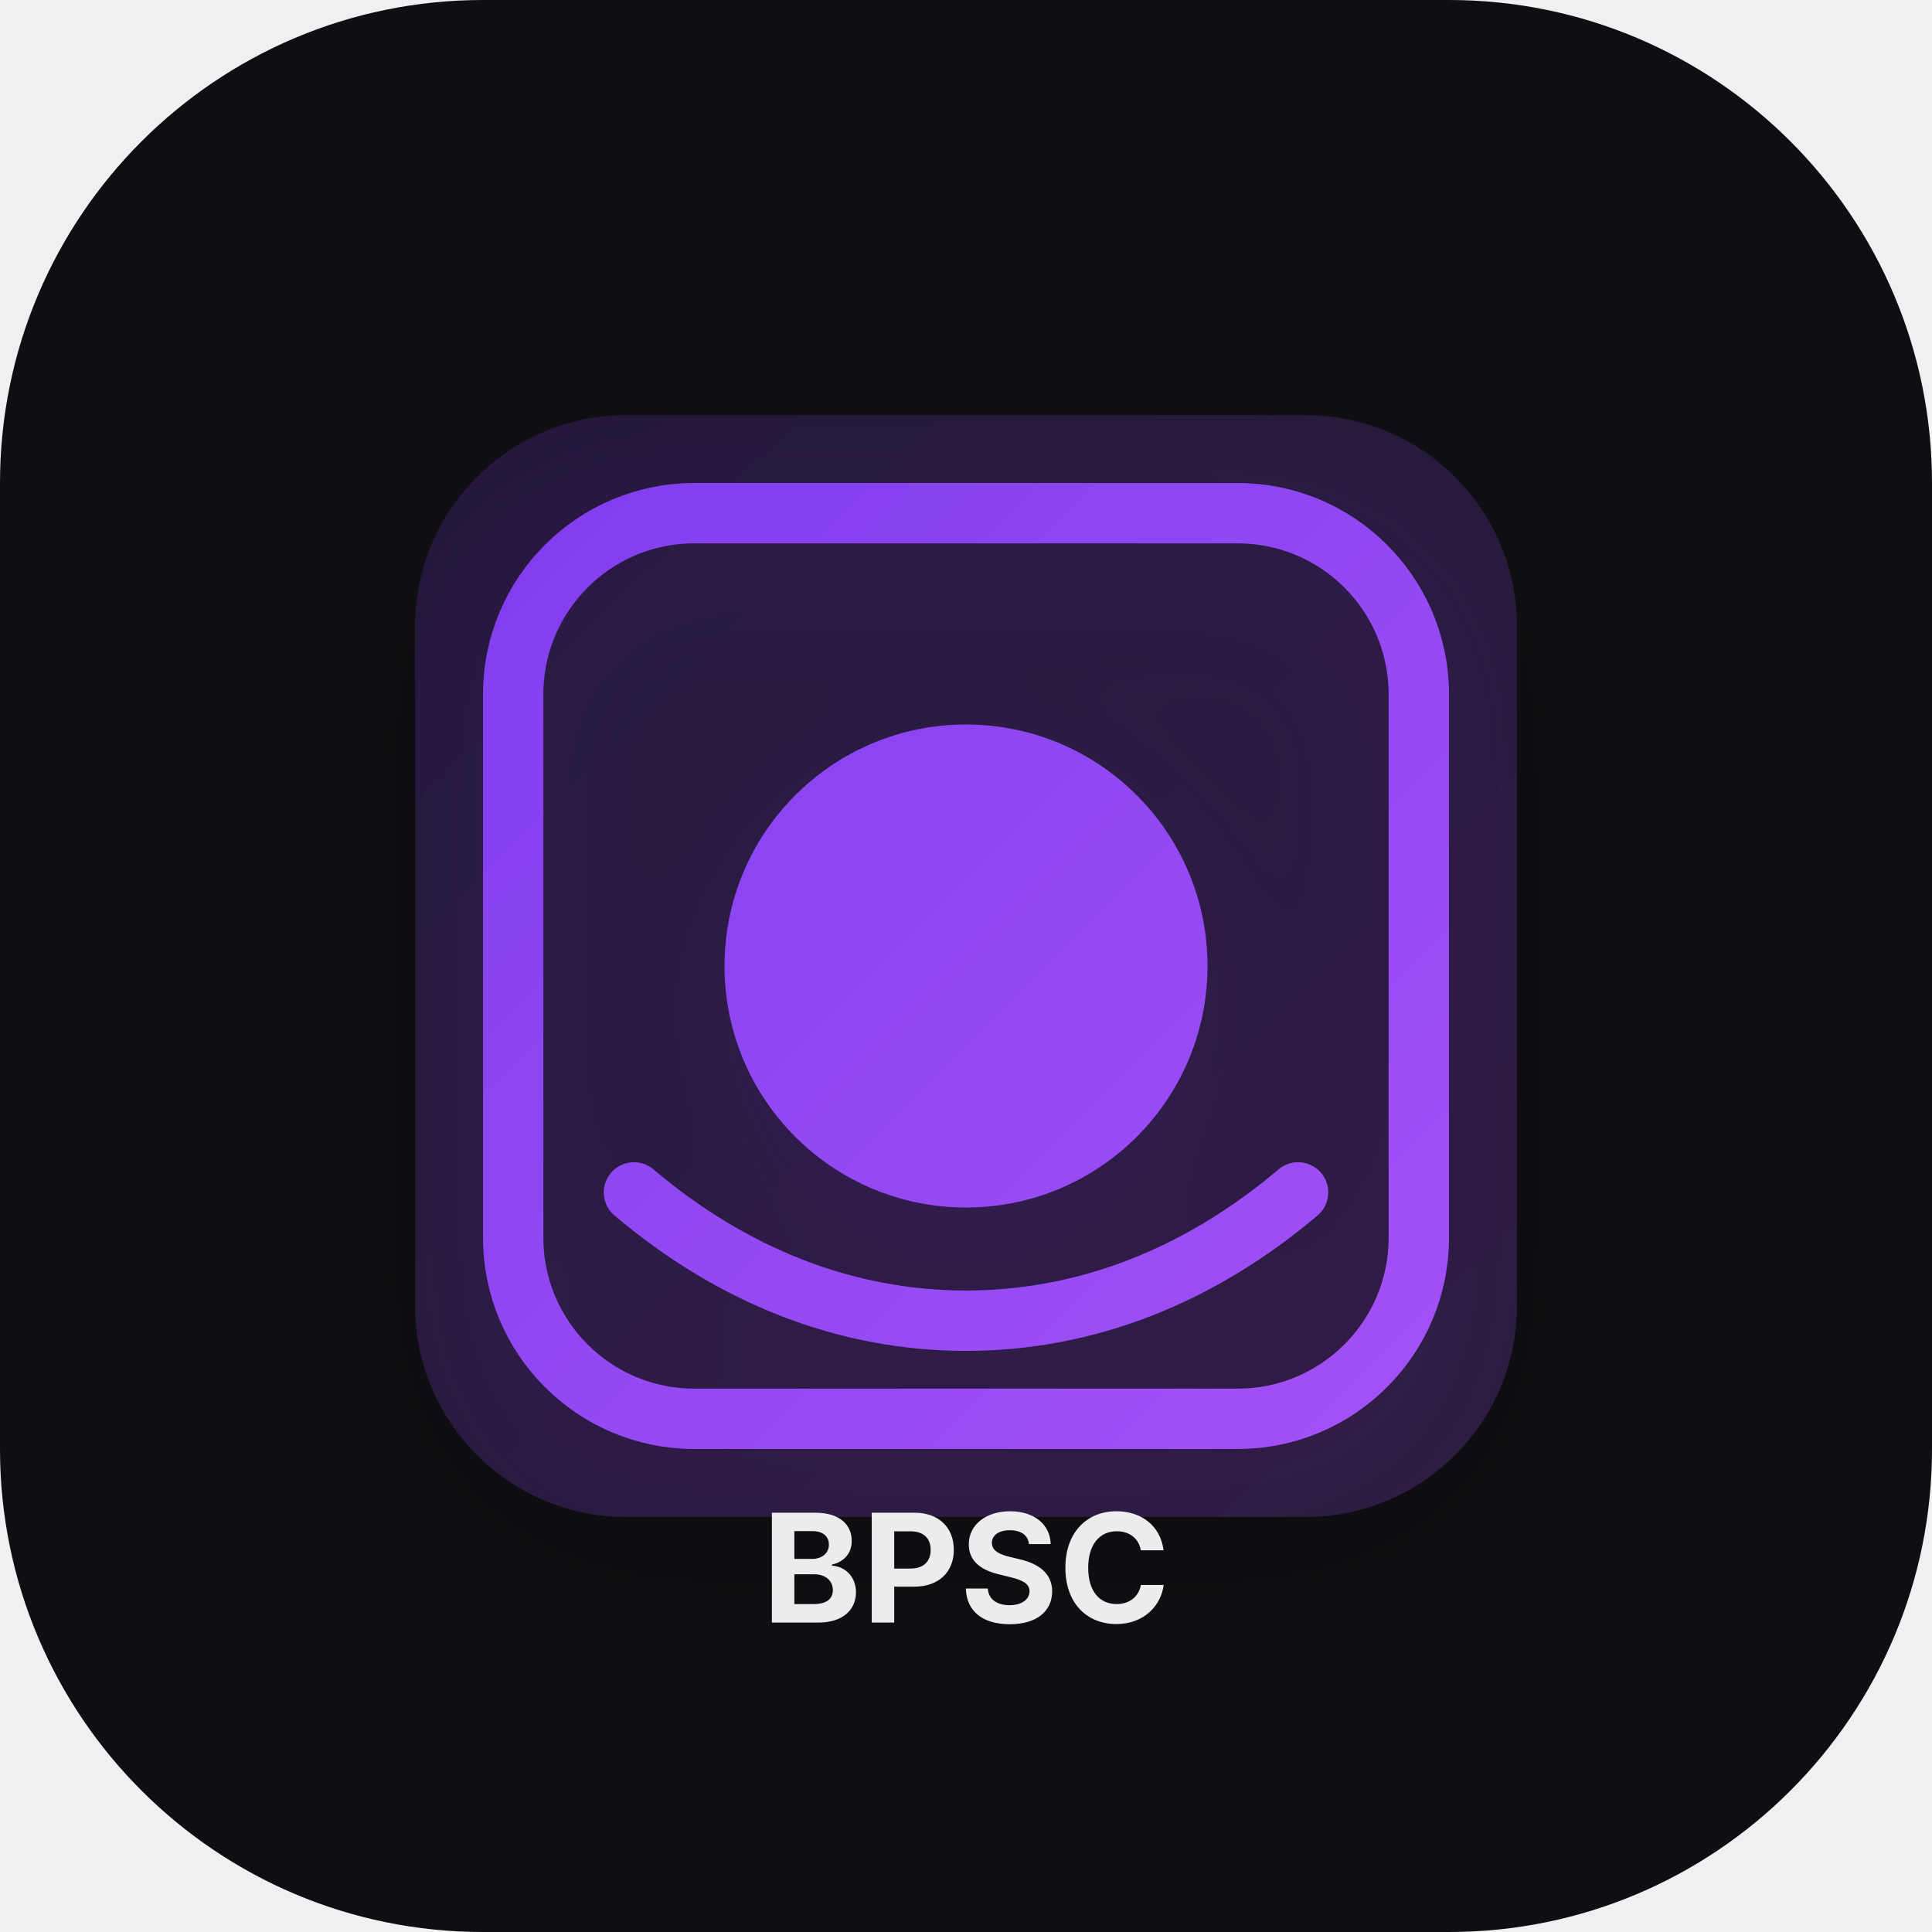
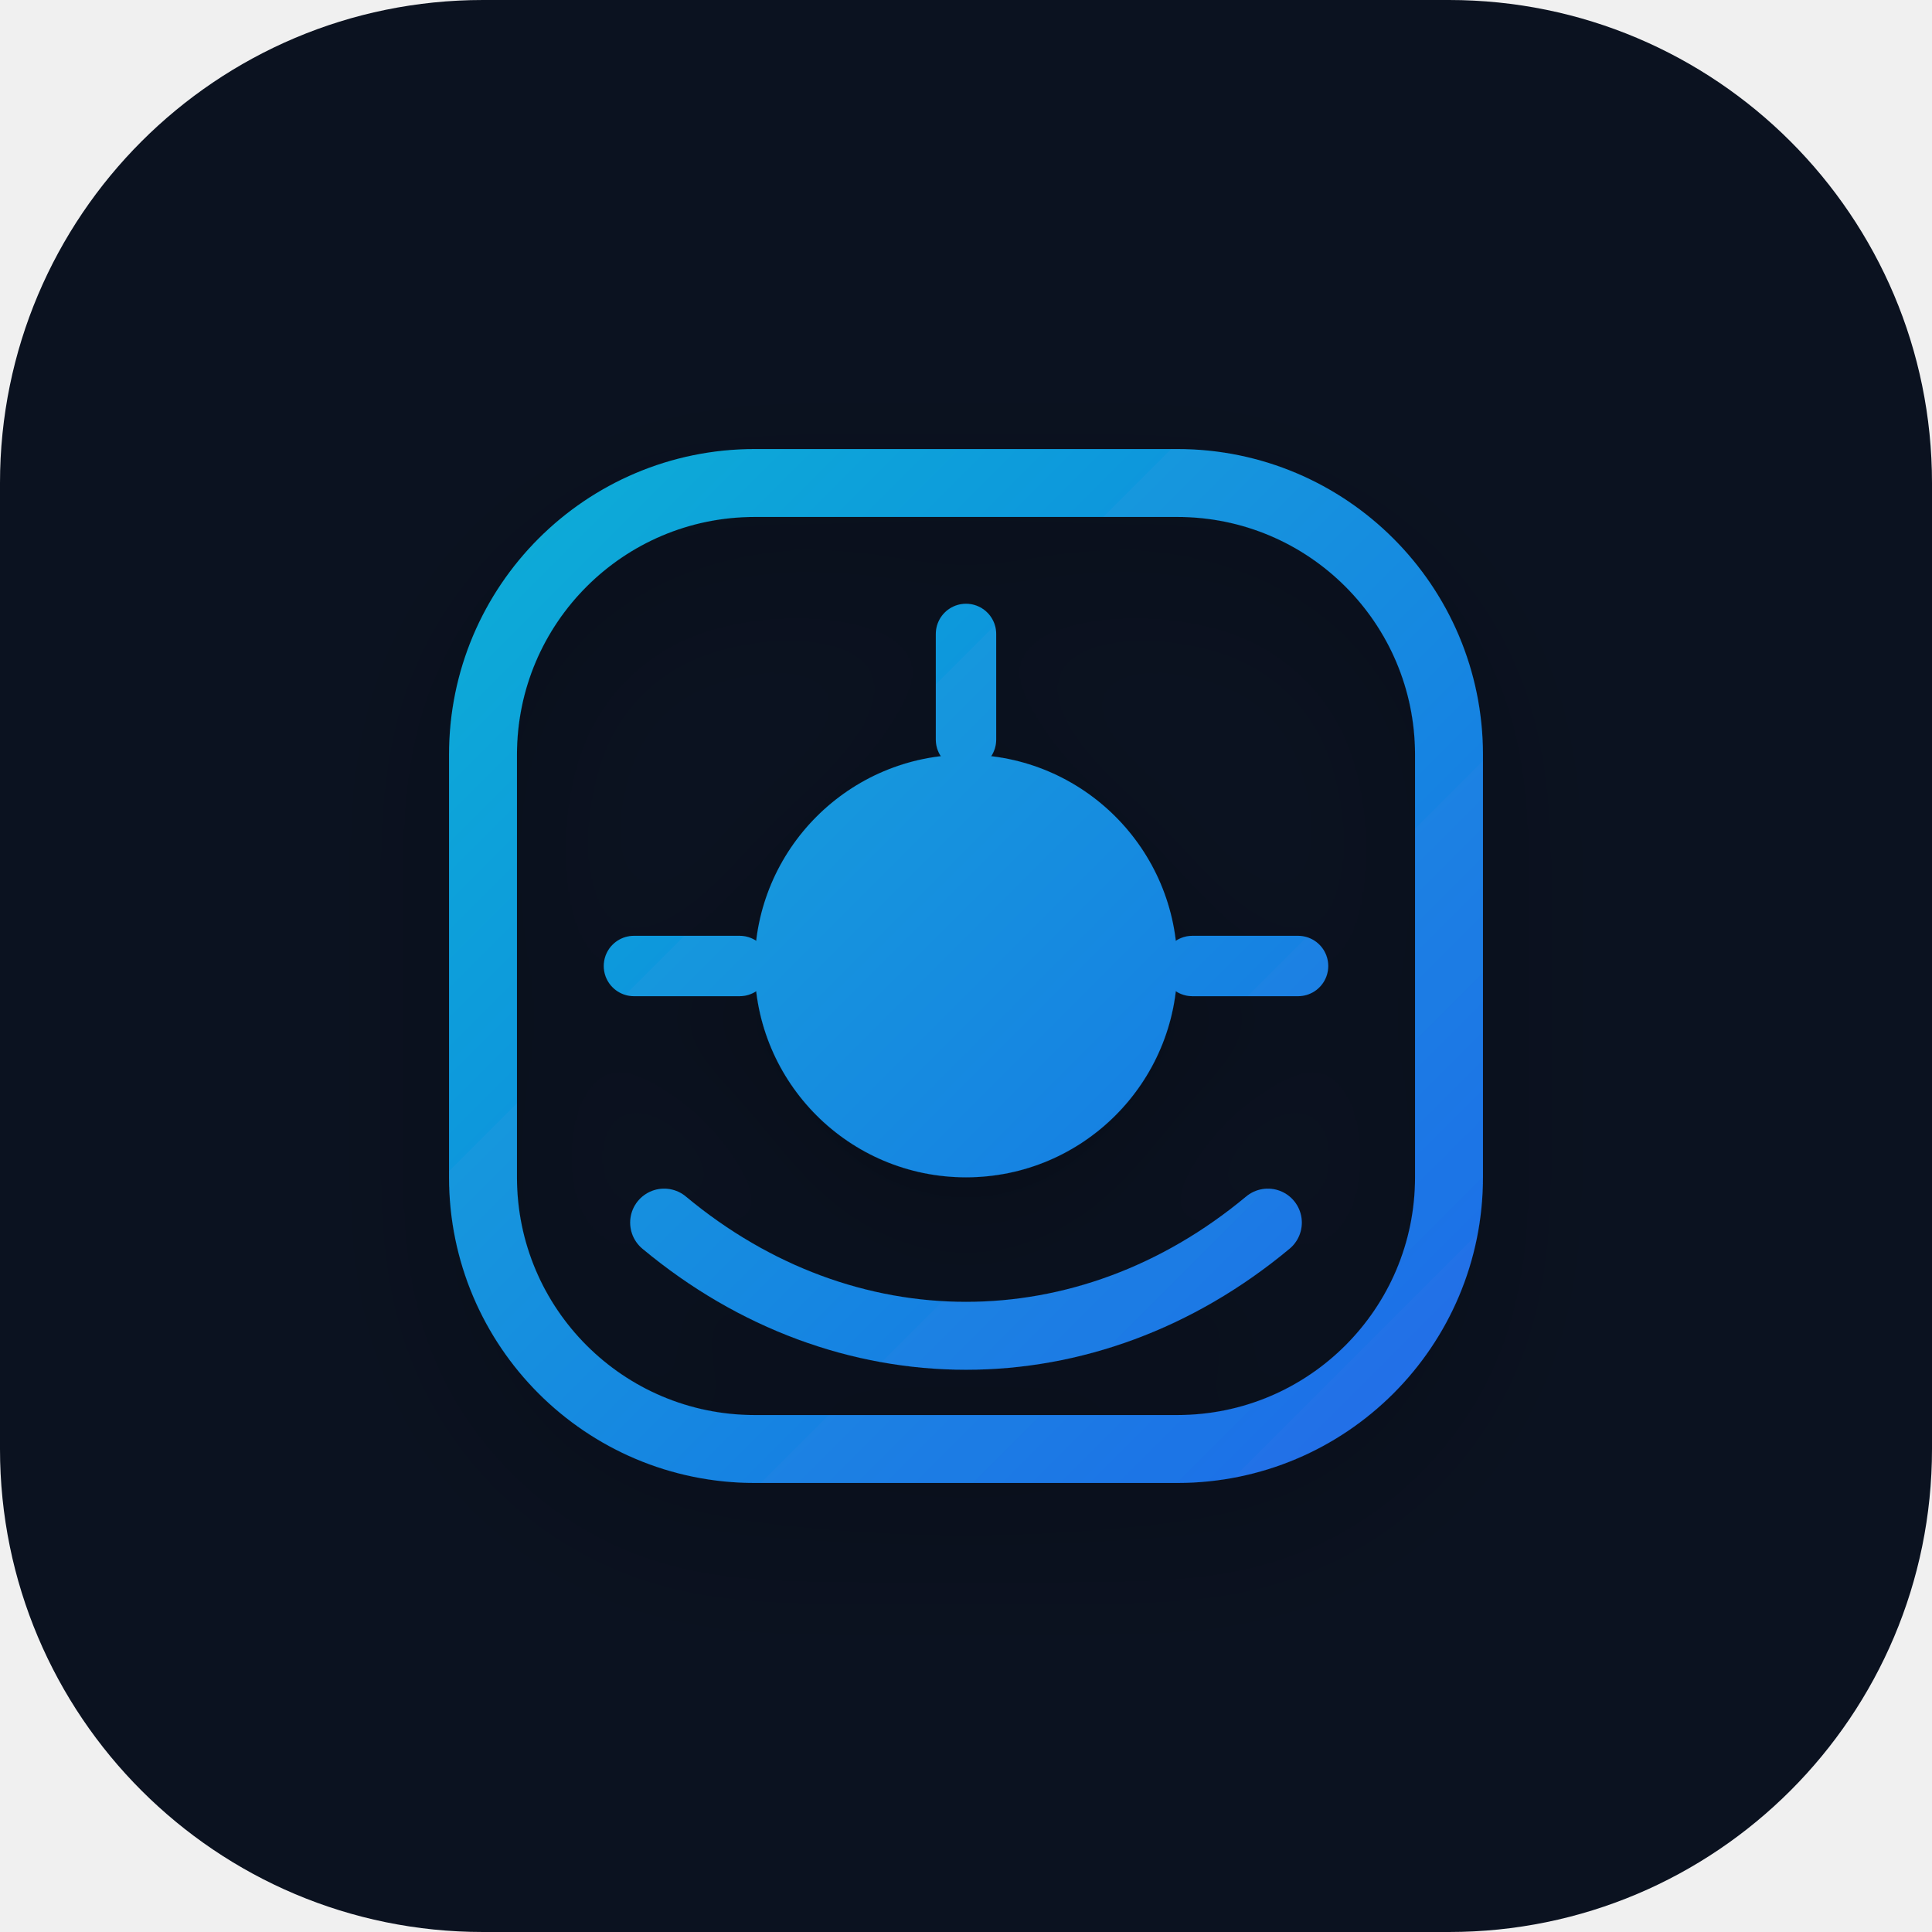
<svg xmlns="http://www.w3.org/2000/svg" width="512" height="512" viewBox="0 0 512 512" fill="none">
  <defs>
    <linearGradient id="g" x1="96" y1="96" x2="416" y2="416" gradientUnits="userSpaceOnUse">
-       <stop stop-color="#7c3aed" />
-       <stop offset="1" stop-color="#a855f7" />
+       <stop stop-color="#06B6D4" />
+       <stop offset="1" stop-color="#2563EB" />
    </linearGradient>
    <filter id="shadow" x="-20%" y="-20%" width="140%" height="140%" color-interpolation-filters="sRGB">
-       <feDropShadow dx="0" dy="12" stdDeviation="18" flood-color="#000000" flood-opacity="0.25" />
+       <feDropShadow dx="0" dy="14" stdDeviation="18" flood-color="#000000" flood-opacity="0.22" />
    </filter>
  </defs>
-   <rect width="512" height="512" rx="128" fill="#0f0f13" />
+   <rect width="512" height="512" rx="128" fill="#0B1220" />
  <g filter="url(#shadow)">
-     <rect x="110" y="110" width="292" height="292" rx="56" fill="url(#g)" opacity="0.18" />
-     <rect x="136" y="136" width="240" height="240" rx="48" stroke="url(#g)" stroke-width="16" />
-     <circle cx="256" cy="256" r="64" fill="url(#g)" />
-     <path d="M168 316c26 22 56 34 88 34s62-12 88-34" stroke="url(#g)" stroke-width="16" stroke-linecap="round" />
+     <rect x="128" y="128" width="256" height="256" rx="72" stroke="url(#g)" stroke-width="18" />
+     <circle cx="256" cy="256" r="56" fill="url(#g)" />
+     <path d="M176 324c24 20 52 30 80 30s56-10 80-30" stroke="url(#g)" stroke-width="18" stroke-linecap="round" />
+     <path d="M256 168v28" stroke="url(#g)" stroke-width="16" stroke-linecap="round" />
+     <path d="M168 256h28" stroke="url(#g)" stroke-width="16" stroke-linecap="round" />
+     <path d="M316 256h28" stroke="url(#g)" stroke-width="16" stroke-linecap="round" />
  </g>
-   <text x="256" y="430" text-anchor="middle" font-family="Inter, system-ui, -apple-system, Segoe UI, Roboto" font-size="40" font-weight="700" fill="#ffffff" opacity="0.92">BPSC</text>
</svg>
